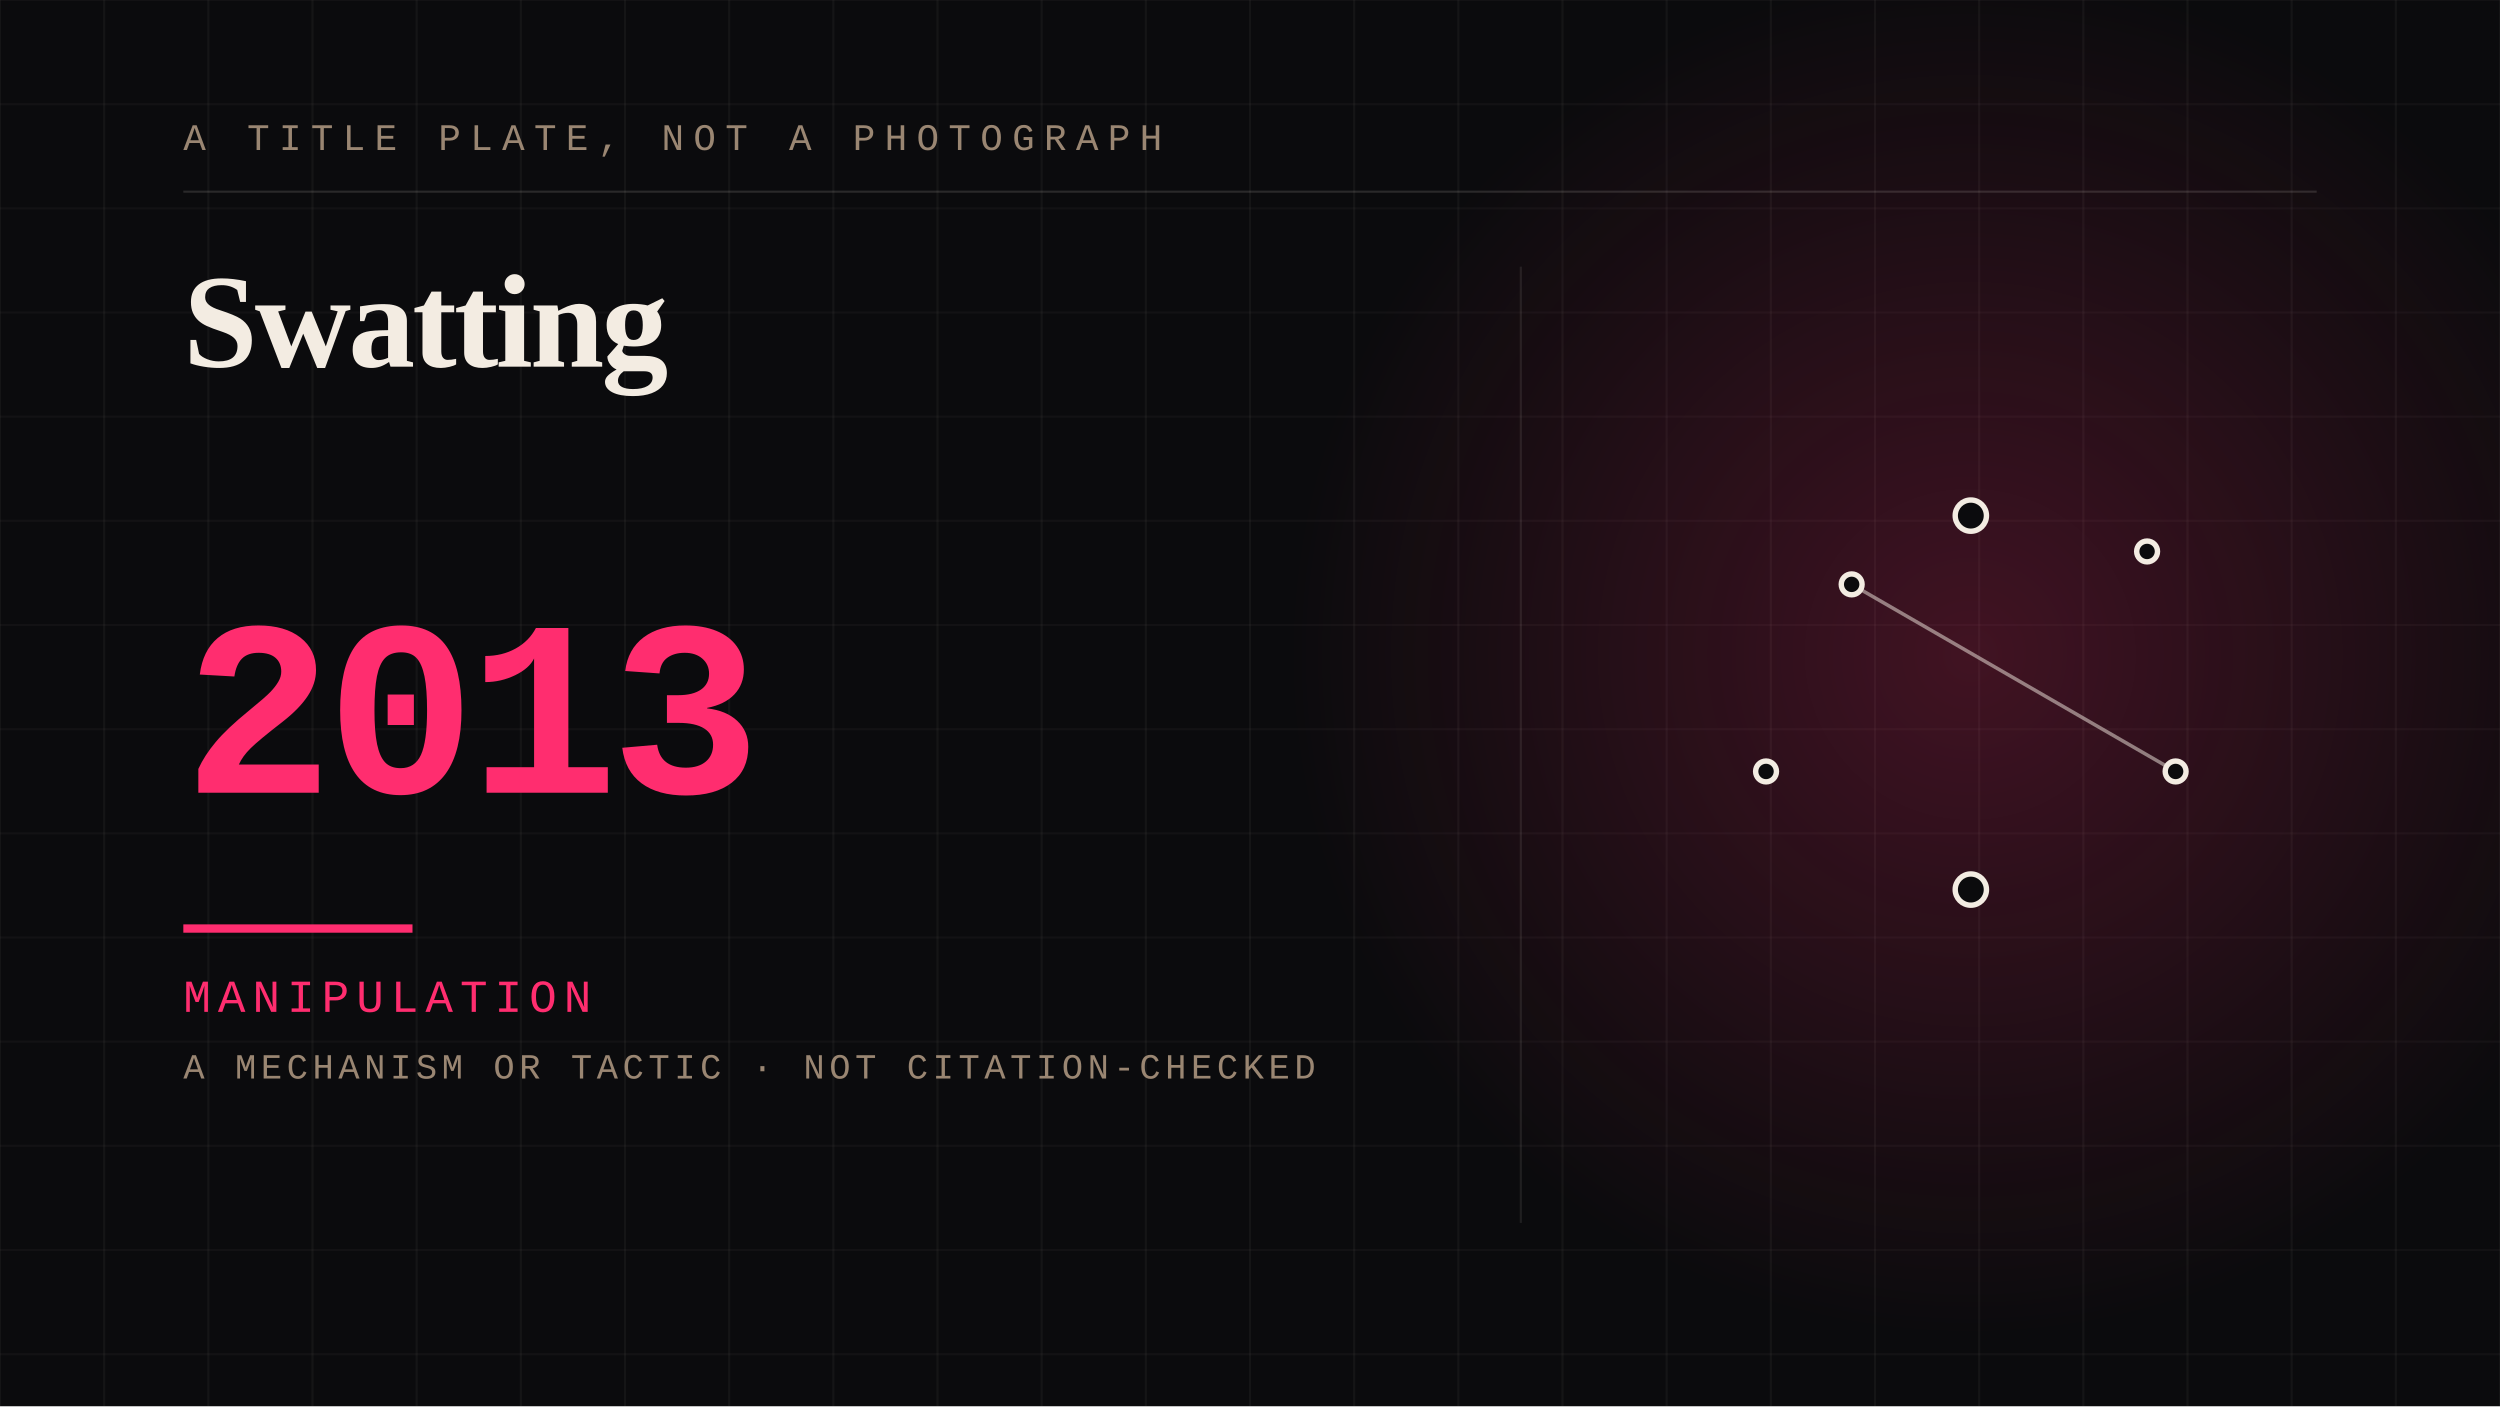
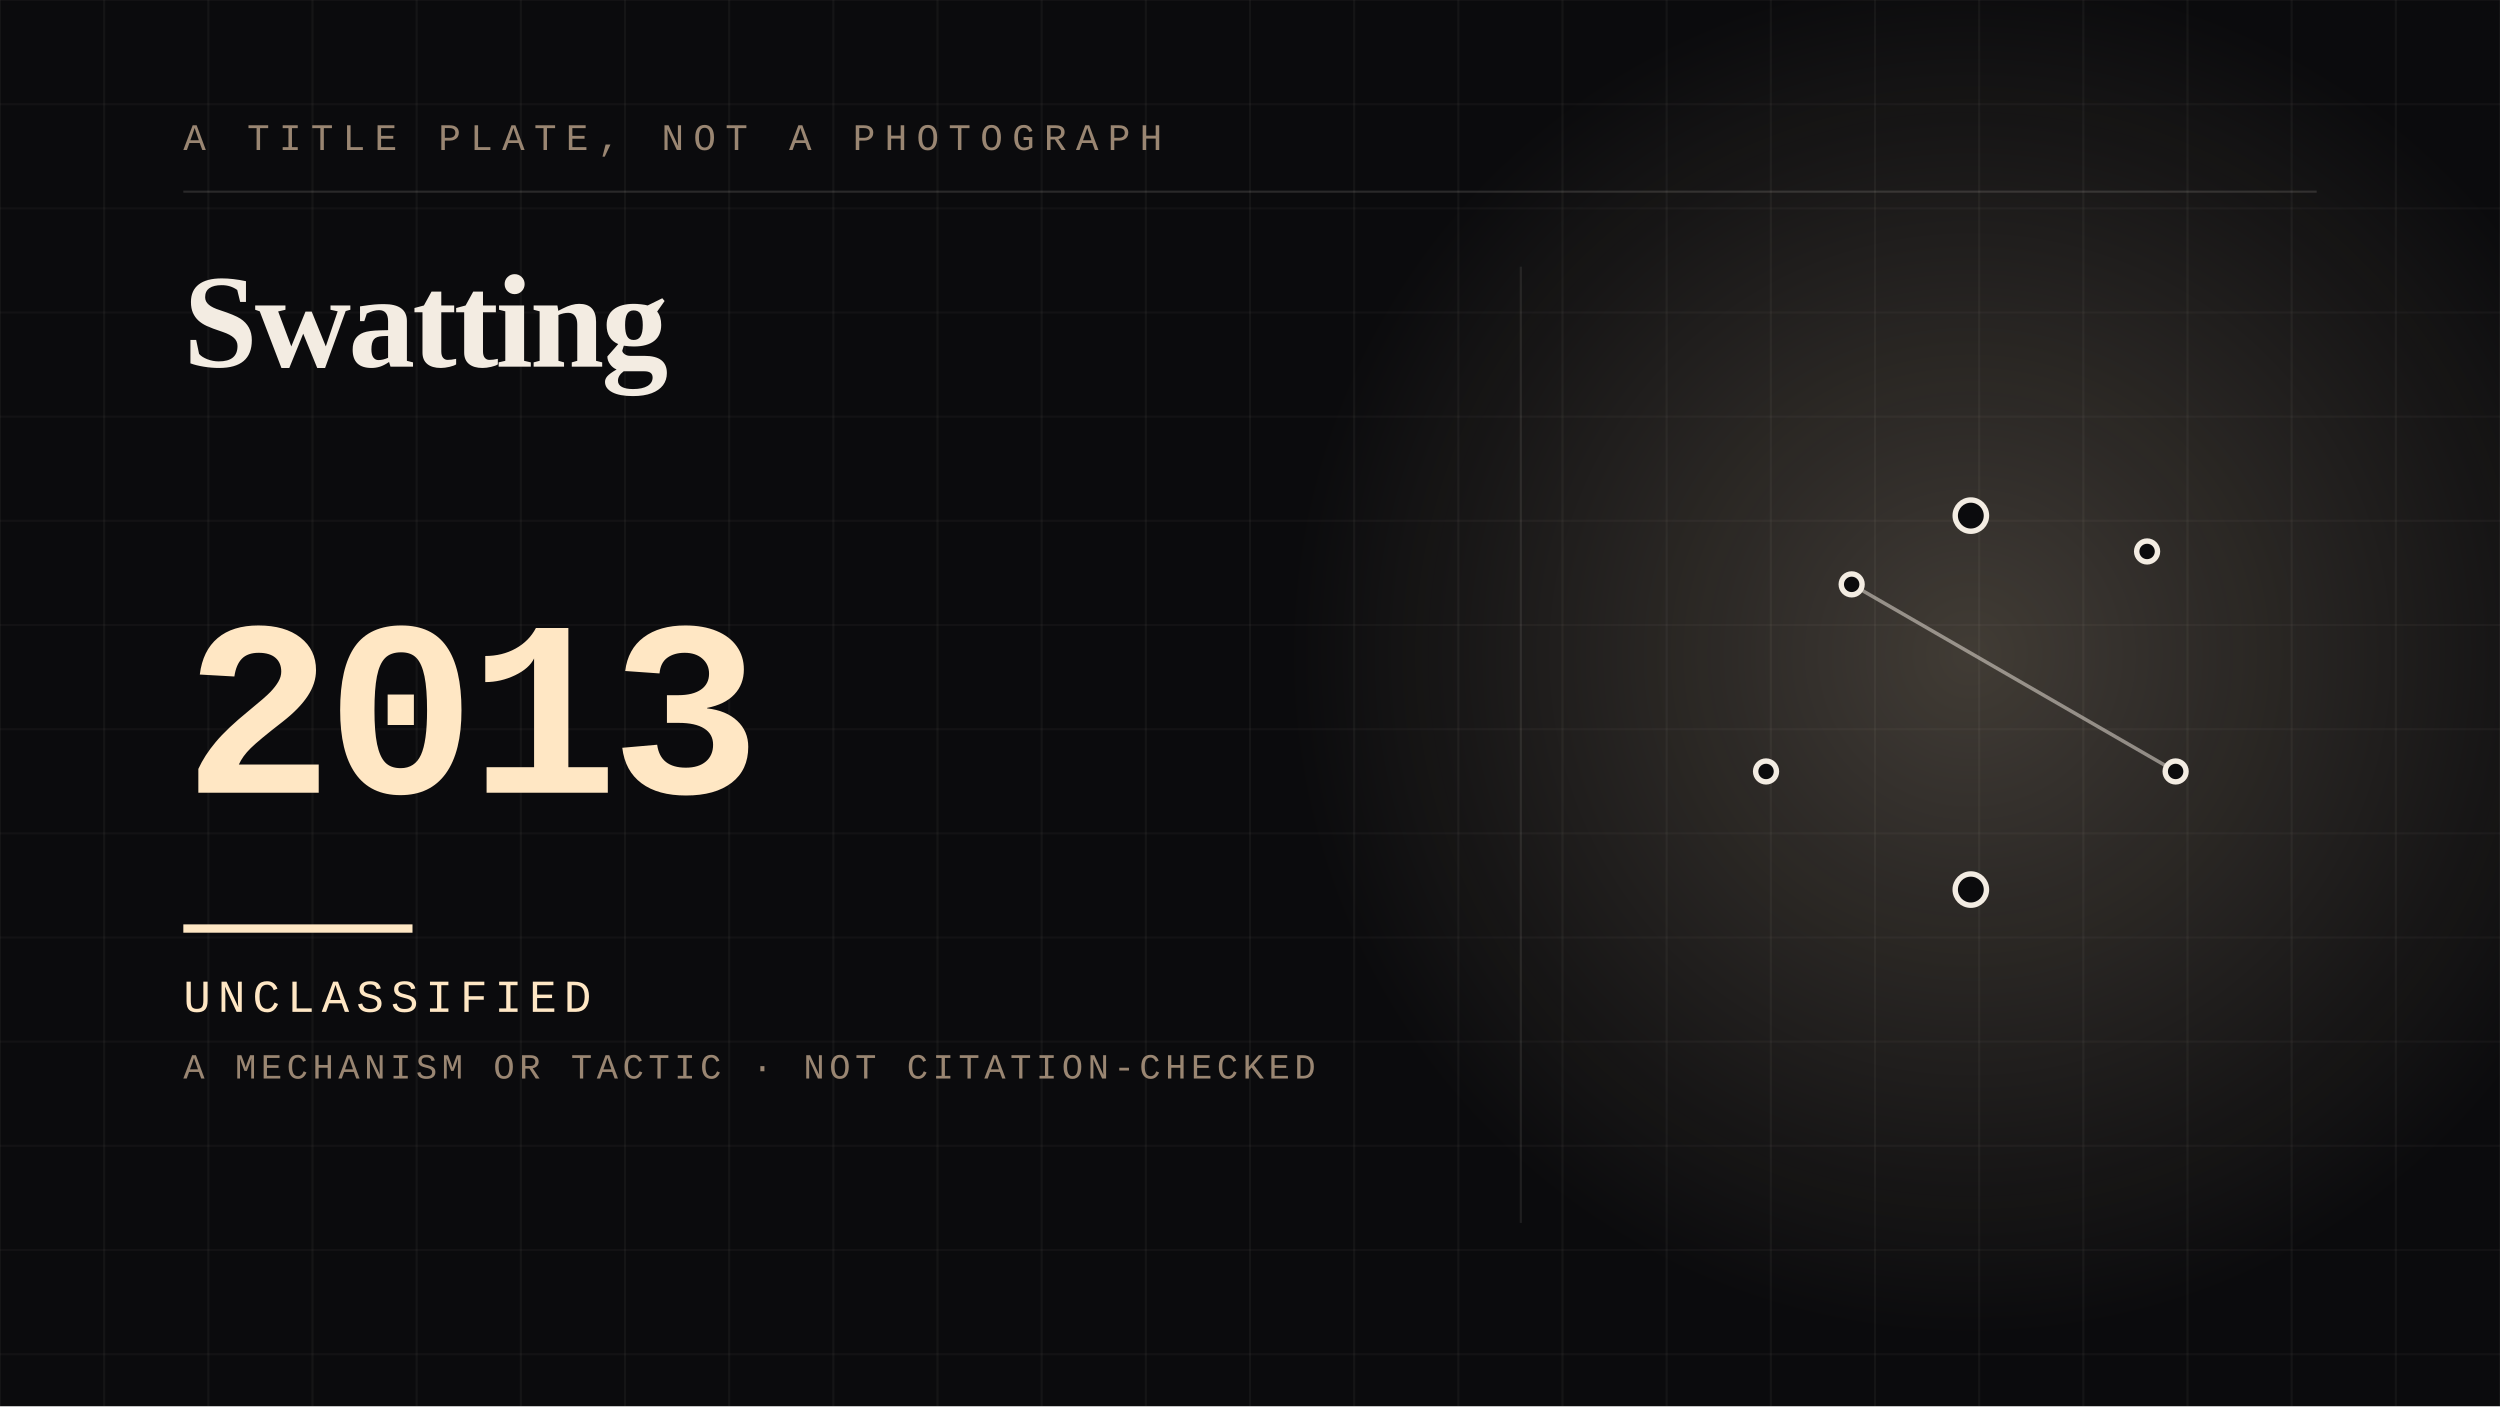
- <svg xmlns="http://www.w3.org/2000/svg" viewBox="0 0 1200 675" width="1200" height="675" role="img" aria-label="Title plate: Swatting, 2013, A mechanism or tactic, Manipulation. Drawn from the entry's own record, not a photograph.">
+ <svg xmlns="http://www.w3.org/2000/svg" viewBox="0 0 1200 675" width="1200" height="675" role="img" aria-label="Title plate: Swatting, 2013, A mechanism or tactic, Unclassified. Drawn from the entry's own record, not a photograph.">
  <rect width="1200" height="675" fill="#0b0b0d" />
  <line x1="0" y1="0" x2="0" y2="675" stroke="#f3ece2" stroke-width="1" opacity=".045" />
  <line x1="50" y1="0" x2="50" y2="675" stroke="#f3ece2" stroke-width="1" opacity=".045" />
  <line x1="100" y1="0" x2="100" y2="675" stroke="#f3ece2" stroke-width="1" opacity=".045" />
  <line x1="150" y1="0" x2="150" y2="675" stroke="#f3ece2" stroke-width="1" opacity=".045" />
  <line x1="200" y1="0" x2="200" y2="675" stroke="#f3ece2" stroke-width="1" opacity=".045" />
  <line x1="250" y1="0" x2="250" y2="675" stroke="#f3ece2" stroke-width="1" opacity=".045" />
  <line x1="300" y1="0" x2="300" y2="675" stroke="#f3ece2" stroke-width="1" opacity=".045" />
  <line x1="350" y1="0" x2="350" y2="675" stroke="#f3ece2" stroke-width="1" opacity=".045" />
  <line x1="400" y1="0" x2="400" y2="675" stroke="#f3ece2" stroke-width="1" opacity=".045" />
  <line x1="450" y1="0" x2="450" y2="675" stroke="#f3ece2" stroke-width="1" opacity=".045" />
  <line x1="500" y1="0" x2="500" y2="675" stroke="#f3ece2" stroke-width="1" opacity=".045" />
  <line x1="550" y1="0" x2="550" y2="675" stroke="#f3ece2" stroke-width="1" opacity=".045" />
  <line x1="600" y1="0" x2="600" y2="675" stroke="#f3ece2" stroke-width="1" opacity=".045" />
  <line x1="650" y1="0" x2="650" y2="675" stroke="#f3ece2" stroke-width="1" opacity=".045" />
  <line x1="700" y1="0" x2="700" y2="675" stroke="#f3ece2" stroke-width="1" opacity=".045" />
  <line x1="750" y1="0" x2="750" y2="675" stroke="#f3ece2" stroke-width="1" opacity=".045" />
  <line x1="800" y1="0" x2="800" y2="675" stroke="#f3ece2" stroke-width="1" opacity=".045" />
  <line x1="850" y1="0" x2="850" y2="675" stroke="#f3ece2" stroke-width="1" opacity=".045" />
  <line x1="900" y1="0" x2="900" y2="675" stroke="#f3ece2" stroke-width="1" opacity=".045" />
  <line x1="950" y1="0" x2="950" y2="675" stroke="#f3ece2" stroke-width="1" opacity=".045" />
  <line x1="1000" y1="0" x2="1000" y2="675" stroke="#f3ece2" stroke-width="1" opacity=".045" />
  <line x1="1050" y1="0" x2="1050" y2="675" stroke="#f3ece2" stroke-width="1" opacity=".045" />
  <line x1="1100" y1="0" x2="1100" y2="675" stroke="#f3ece2" stroke-width="1" opacity=".045" />
  <line x1="1150" y1="0" x2="1150" y2="675" stroke="#f3ece2" stroke-width="1" opacity=".045" />
  <line x1="1200" y1="0" x2="1200" y2="675" stroke="#f3ece2" stroke-width="1" opacity=".045" />
  <line x1="0" y1="0" x2="1200" y2="0" stroke="#f3ece2" stroke-width="1" opacity=".035" />
  <line x1="0" y1="50" x2="1200" y2="50" stroke="#f3ece2" stroke-width="1" opacity=".035" />
  <line x1="0" y1="100" x2="1200" y2="100" stroke="#f3ece2" stroke-width="1" opacity=".035" />
  <line x1="0" y1="150" x2="1200" y2="150" stroke="#f3ece2" stroke-width="1" opacity=".035" />
  <line x1="0" y1="200" x2="1200" y2="200" stroke="#f3ece2" stroke-width="1" opacity=".035" />
  <line x1="0" y1="250" x2="1200" y2="250" stroke="#f3ece2" stroke-width="1" opacity=".035" />
  <line x1="0" y1="300" x2="1200" y2="300" stroke="#f3ece2" stroke-width="1" opacity=".035" />
  <line x1="0" y1="350" x2="1200" y2="350" stroke="#f3ece2" stroke-width="1" opacity=".035" />
  <line x1="0" y1="400" x2="1200" y2="400" stroke="#f3ece2" stroke-width="1" opacity=".035" />
  <line x1="0" y1="450" x2="1200" y2="450" stroke="#f3ece2" stroke-width="1" opacity=".035" />
  <line x1="0" y1="500" x2="1200" y2="500" stroke="#f3ece2" stroke-width="1" opacity=".035" />
  <line x1="0" y1="550" x2="1200" y2="550" stroke="#f3ece2" stroke-width="1" opacity=".035" />
  <line x1="0" y1="600" x2="1200" y2="600" stroke="#f3ece2" stroke-width="1" opacity=".035" />
  <line x1="0" y1="650" x2="1200" y2="650" stroke="#f3ece2" stroke-width="1" opacity=".035" />
  <defs>
    <radialGradient id="pg" cx=".5" cy=".5" r=".5">
-       <stop offset="0" stop-color="#ff2d6f" stop-opacity=".22" />
-       <stop offset="1" stop-color="#ff2d6f" stop-opacity="0" />
+       <stop offset="0" stop-color="#ffe7c4" stop-opacity=".22" />
+       <stop offset="1" stop-color="#ffe7c4" stop-opacity="0" />
    </radialGradient>
  </defs>
  <circle cx="946" cy="314" r="330" fill="url(#pg)" />
  <line x1="1044.3" y1="370.3" x2="888.8" y2="280.5" stroke="#f3ece2" stroke-width="1.7" opacity=".5" />
  <circle cx="946.0" cy="247.5" r="7.5" fill="#0b0b0d" stroke="#f3ece2" stroke-width="2.6" />
  <circle cx="1030.6" cy="264.7" r="5" fill="#0b0b0d" stroke="#f3ece2" stroke-width="2.6" />
  <circle cx="1044.3" cy="370.3" r="5" fill="#0b0b0d" stroke="#f3ece2" stroke-width="2.6" />
  <circle cx="946.0" cy="427.0" r="7.5" fill="#0b0b0d" stroke="#f3ece2" stroke-width="2.6" />
  <circle cx="847.7" cy="370.3" r="5" fill="#0b0b0d" stroke="#f3ece2" stroke-width="2.6" />
  <circle cx="888.8" cy="280.5" r="5" fill="#0b0b0d" stroke="#f3ece2" stroke-width="2.6" />
  <text x="88" y="176.0" font-family="Georgia,&quot;Times New Roman&quot;,serif" font-size="64" font-weight="700" fill="#f3ece2" letter-spacing="-1.3">Swatting</text>
-   <text x="88" y="380.5" font-family="Consolas,&quot;Courier New&quot;,monospace" font-size="120" font-weight="700" letter-spacing="-3.6" fill="#ff2d6f">2013</text>
-   <line x1="88" y1="445.7" x2="198.0" y2="445.7" stroke="#ff2d6f" stroke-width="4" />
-   <text x="88" y="485.7" font-family="Consolas,&quot;Courier New&quot;,monospace" font-size="22" letter-spacing="3.4" fill="#ff2d6f">MANIPULATION</text>
+   <text x="88" y="380.5" font-family="Consolas,&quot;Courier New&quot;,monospace" font-size="120" font-weight="700" letter-spacing="-3.6" fill="#ffe7c4">2013</text>
+   <line x1="88" y1="445.7" x2="198.0" y2="445.7" stroke="#ffe7c4" stroke-width="4" />
+   <text x="88" y="485.7" font-family="Consolas,&quot;Courier New&quot;,monospace" font-size="22" letter-spacing="3.4" fill="#ffe7c4">UNCLASSIFIED</text>
  <text x="88" y="517.7" font-family="Consolas,&quot;Courier New&quot;,monospace" font-size="17" letter-spacing="2.2" fill="#9a8672">A MECHANISM OR TACTIC  ·  NOT CITATION-CHECKED</text>
  <text x="88" y="72" font-family="Consolas,&quot;Courier New&quot;,monospace" font-size="18" letter-spacing="4.5" fill="#9a8672">A TITLE PLATE, NOT A PHOTOGRAPH</text>
  <line x1="88" y1="92" x2="1112" y2="92" stroke="#f3ece2" stroke-width="1" opacity=".14" />
  <line x1="730" y1="128" x2="730" y2="587" stroke="#f3ece2" stroke-width="1" opacity=".09" />
</svg>
